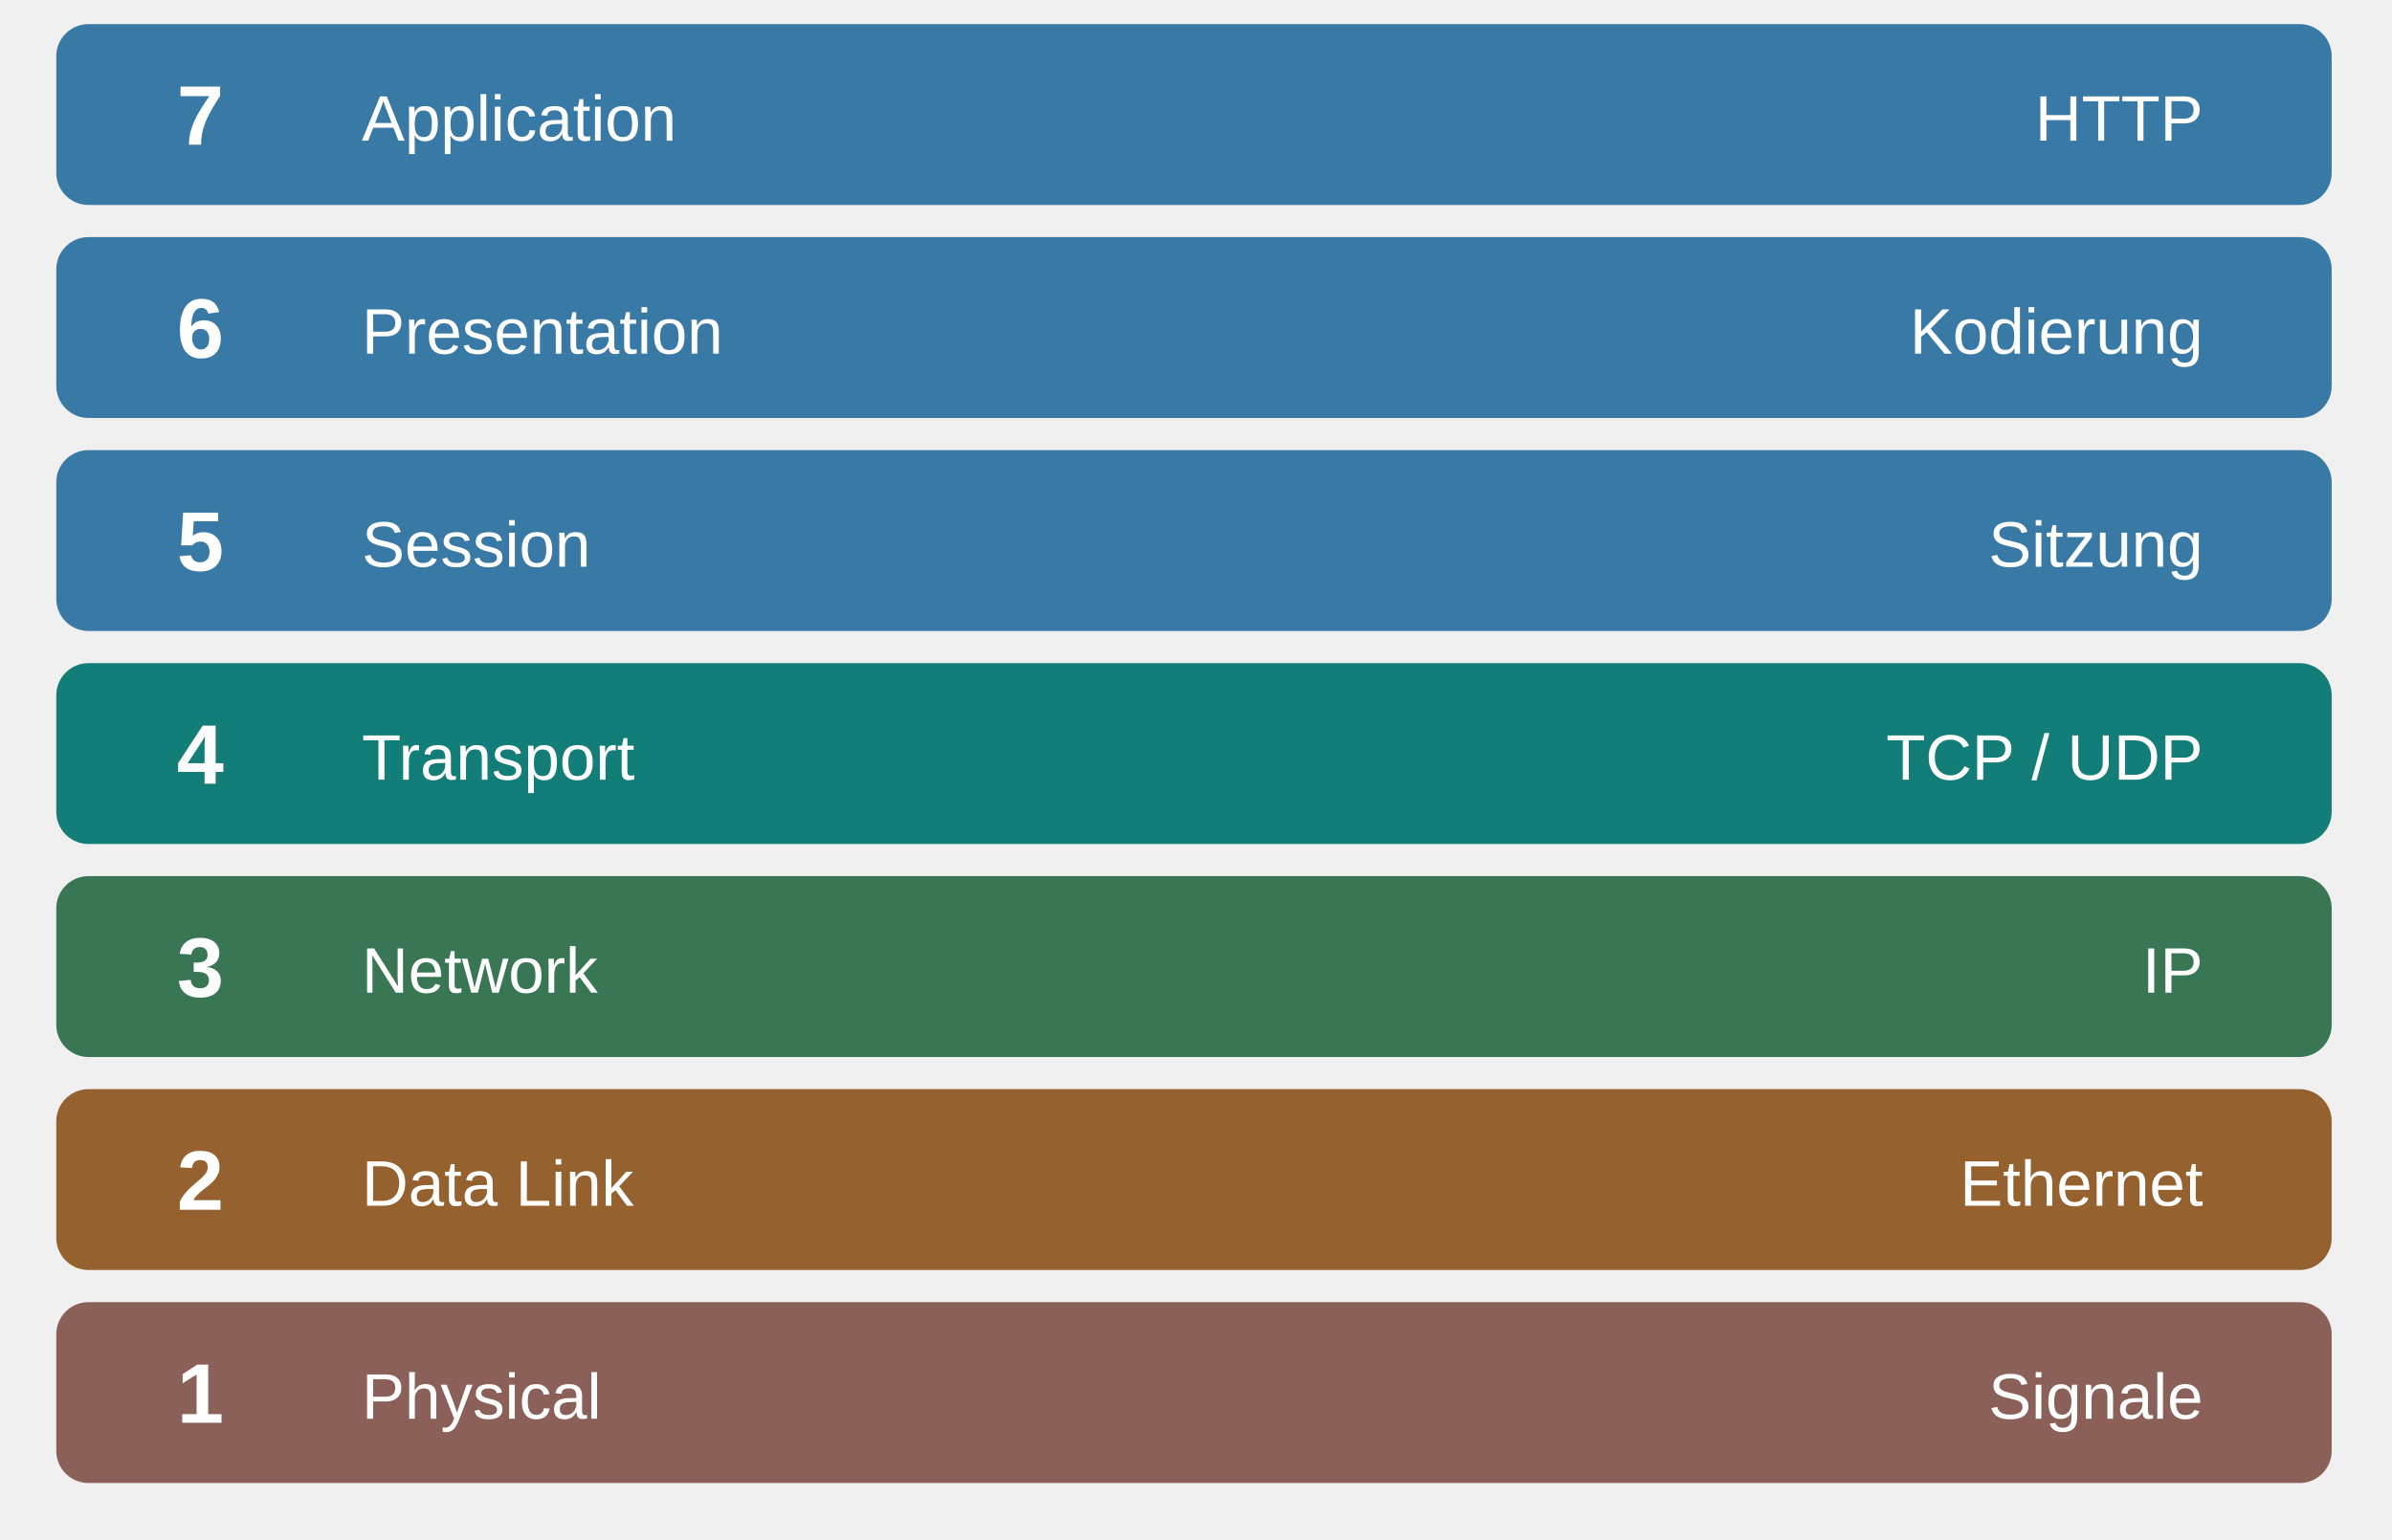
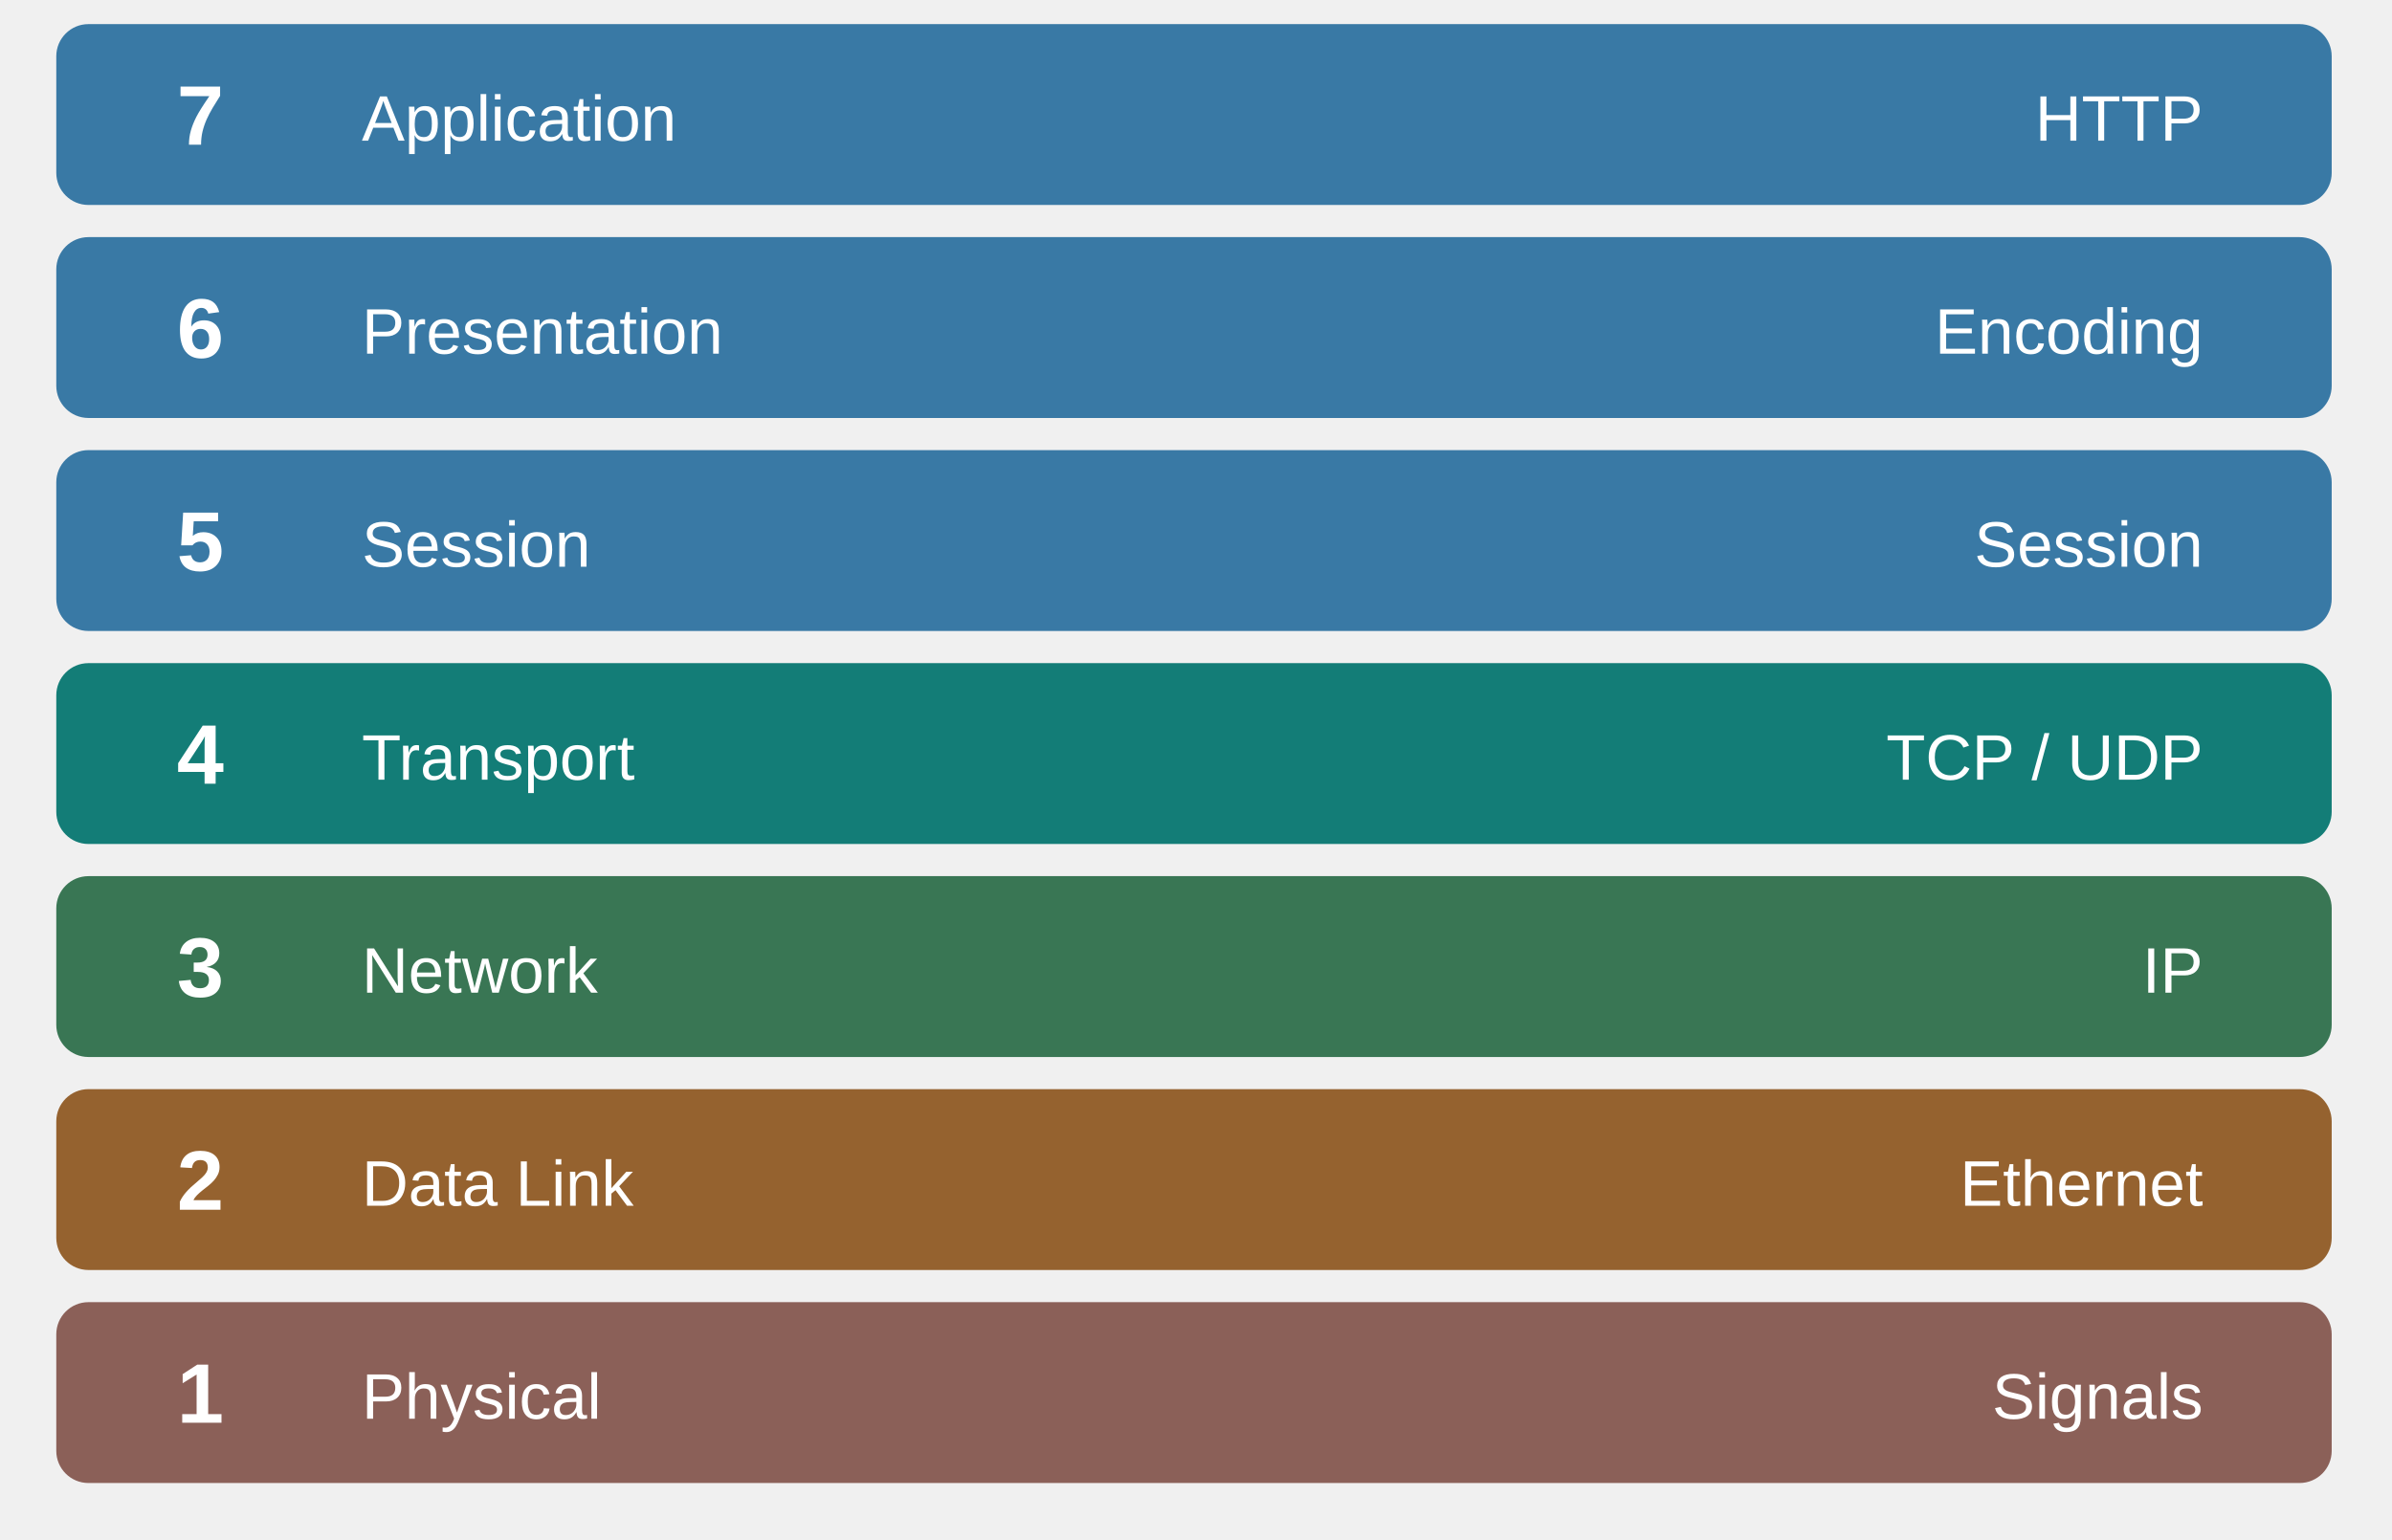
<svg xmlns="http://www.w3.org/2000/svg" width="595" height="383" viewBox="0 0 595 383" role="img" aria-labelledby="osilayers-title osilayers-desc">
  <style>
  text { font-family: Arial, Helvetica, sans-serif; }
  .label { font-size: 21px; font-weight: 600; }
  .small { font-size: 16px; font-weight: 500; }
  .tiny { font-size: 14px; font-weight: 500; }
  .mono { font-family: Menlo, Consolas, monospace; }
.f-ink { fill: #F1F4F6; }
.s-ink { stroke: #F1F4F6; }
.f-muted { fill: #B2BAC1; }
.s-muted { stroke: #B2BAC1; }
.f-guide { fill: #49545C; }
.s-guide { stroke: #49545C; }
.f-border { fill: #444B50; }
.s-border { stroke: #444B50; }
.f-blue { fill: #3979A5; }
.s-blue { stroke: #3979A5; }
.f-teal { fill: #137D77; }
.s-teal { stroke: #137D77; }
.f-green { fill: #397654; }
.s-green { stroke: #397654; }
.f-ochre { fill: #95622F; }
.s-ochre { stroke: #95622F; }
.f-brown { fill: #8B6058; }
.s-brown { stroke: #8B6058; }
.f-bluewash { fill: #14232E; }
.f-tealwash { fill: #102825; }
.f-greenwash { fill: #14271C; }
.f-neutralwash { fill: #171C20; }
.f-soft { fill: #808990; }
.s-soft { stroke: #808990; }
.f-whitetxt { fill: #FFFFFF; }
</style>
  <defs>
    <marker id="osilayers-blue-arrow" viewBox="0 0 10 10" refX="9" refY="5" markerWidth="8" markerHeight="8" orient="auto" markerUnits="userSpaceOnUse">
      <path d="M1 1 L9 5 L1 9" fill="none" class="s-blue" stroke-width="1.7" stroke-linecap="round" stroke-linejoin="round" />
    </marker>
    <marker id="osilayers-teal-arrow" viewBox="0 0 10 10" refX="9" refY="5" markerWidth="8" markerHeight="8" orient="auto" markerUnits="userSpaceOnUse">
      <path d="M1 1 L9 5 L1 9" fill="none" class="s-teal" stroke-width="1.7" stroke-linecap="round" stroke-linejoin="round" />
    </marker>
  </defs>
  <rect x="14" y="6" width="566" height="45" rx="8" class="f-blue" />
  <text x="44" y="36" class="f-whitetxt label" text-anchor="start">7</text>
  <text x="90" y="35" class="f-whitetxt small" text-anchor="start">Application</text>
  <text x="548" y="35" class="f-whitetxt small" text-anchor="end">HTTP</text>
  <rect x="14" y="59" width="566" height="45" rx="8" class="f-blue" />
  <text x="44" y="89" class="f-whitetxt label" text-anchor="start">6</text>
  <text x="90" y="88" class="f-whitetxt small" text-anchor="start">Presentation</text>
-   <text x="548" y="88" class="f-whitetxt small" text-anchor="end">Kodierung</text>
+   <text x="548" y="88" class="f-whitetxt small" text-anchor="end">Encoding</text>
  <rect x="14" y="112" width="566" height="45" rx="8" class="f-blue" />
  <text x="44" y="142" class="f-whitetxt label" text-anchor="start">5</text>
  <text x="90" y="141" class="f-whitetxt small" text-anchor="start">Session</text>
-   <text x="548" y="141" class="f-whitetxt small" text-anchor="end">Sitzung</text>
+   <text x="548" y="141" class="f-whitetxt small" text-anchor="end">Session</text>
  <rect x="14" y="165" width="566" height="45" rx="8" class="f-teal" />
  <text x="44" y="195" class="f-whitetxt label" text-anchor="start">4</text>
  <text x="90" y="194" class="f-whitetxt small" text-anchor="start">Transport</text>
  <text x="548" y="194" class="f-whitetxt small" text-anchor="end">TCP / UDP</text>
  <rect x="14" y="218" width="566" height="45" rx="8" class="f-green" />
  <text x="44" y="248" class="f-whitetxt label" text-anchor="start">3</text>
  <text x="90" y="247" class="f-whitetxt small" text-anchor="start">Network</text>
  <text x="548" y="247" class="f-whitetxt small" text-anchor="end">IP</text>
  <rect x="14" y="271" width="566" height="45" rx="8" class="f-ochre" />
  <text x="44" y="301" class="f-whitetxt label" text-anchor="start">2</text>
  <text x="90" y="300" class="f-whitetxt small" text-anchor="start">Data Link</text>
  <text x="548" y="300" class="f-whitetxt small" text-anchor="end">Ethernet</text>
  <rect x="14" y="324" width="566" height="45" rx="8" class="f-brown" />
  <text x="44" y="354" class="f-whitetxt label" text-anchor="start">1</text>
  <text x="90" y="353" class="f-whitetxt small" text-anchor="start">Physical</text>
-   <text x="548" y="353" class="f-whitetxt small" text-anchor="end">Signale</text>
+   <text x="548" y="353" class="f-whitetxt small" text-anchor="end">Signals</text>
</svg>
